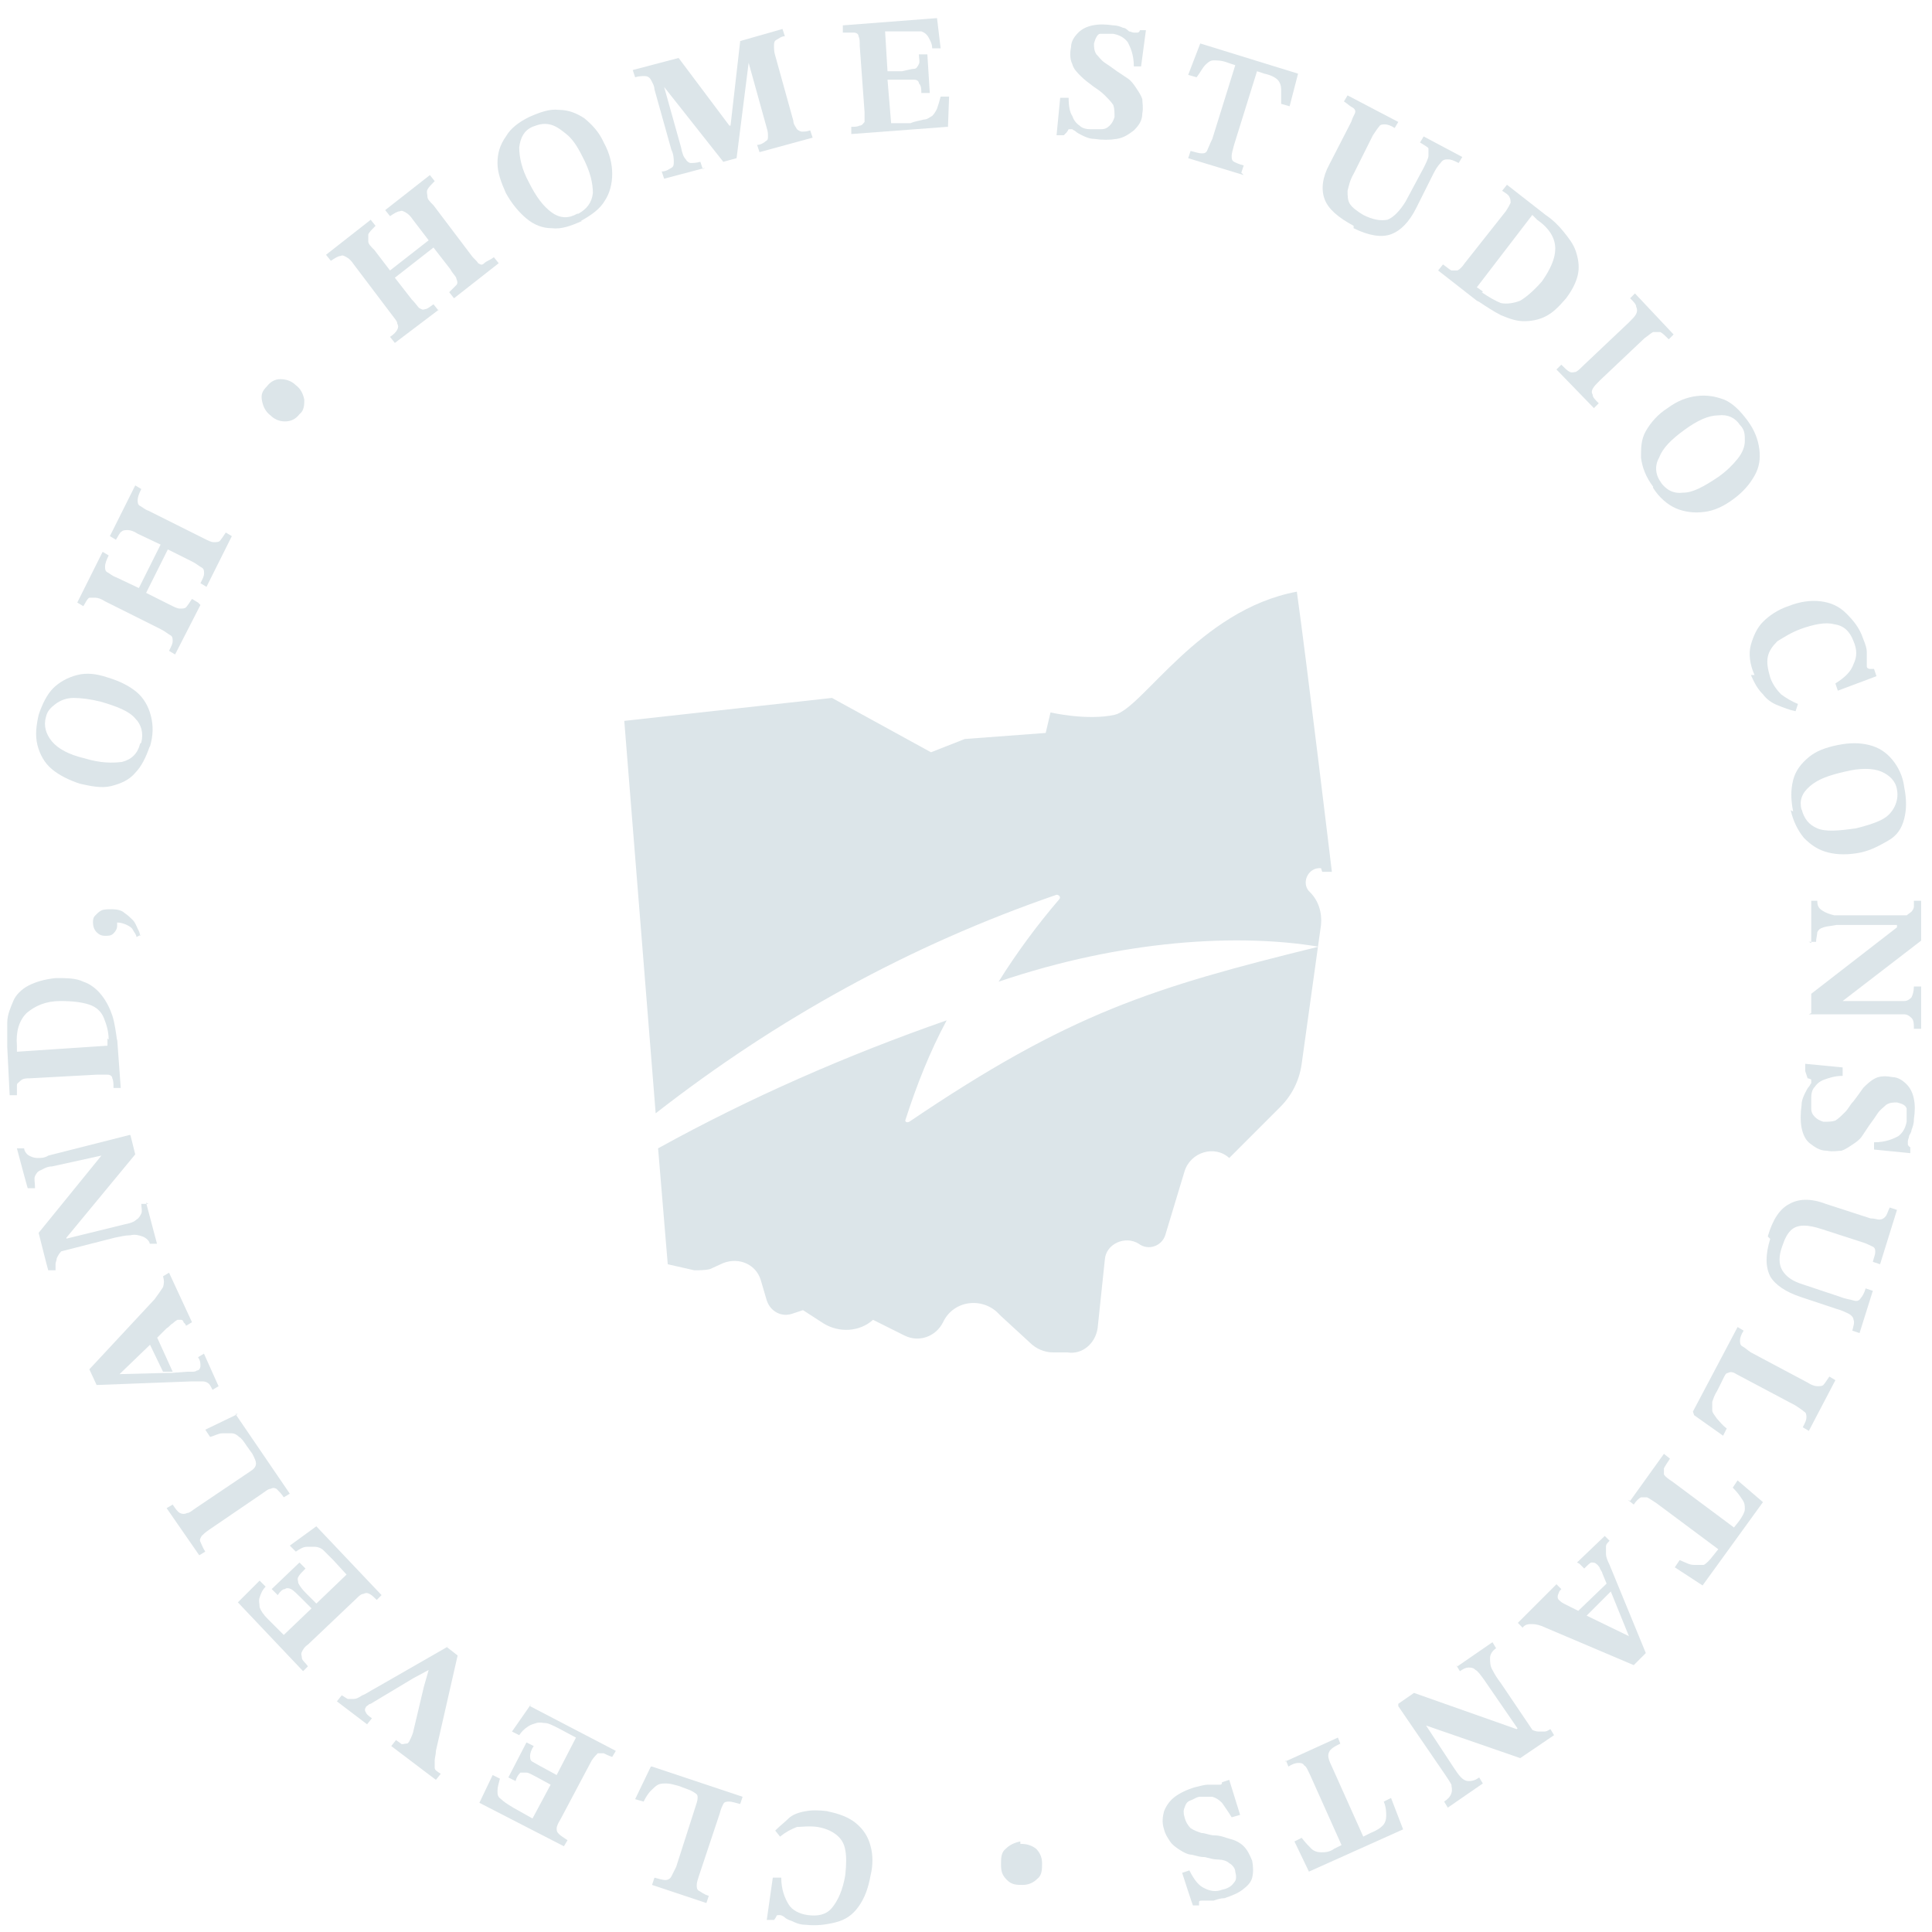
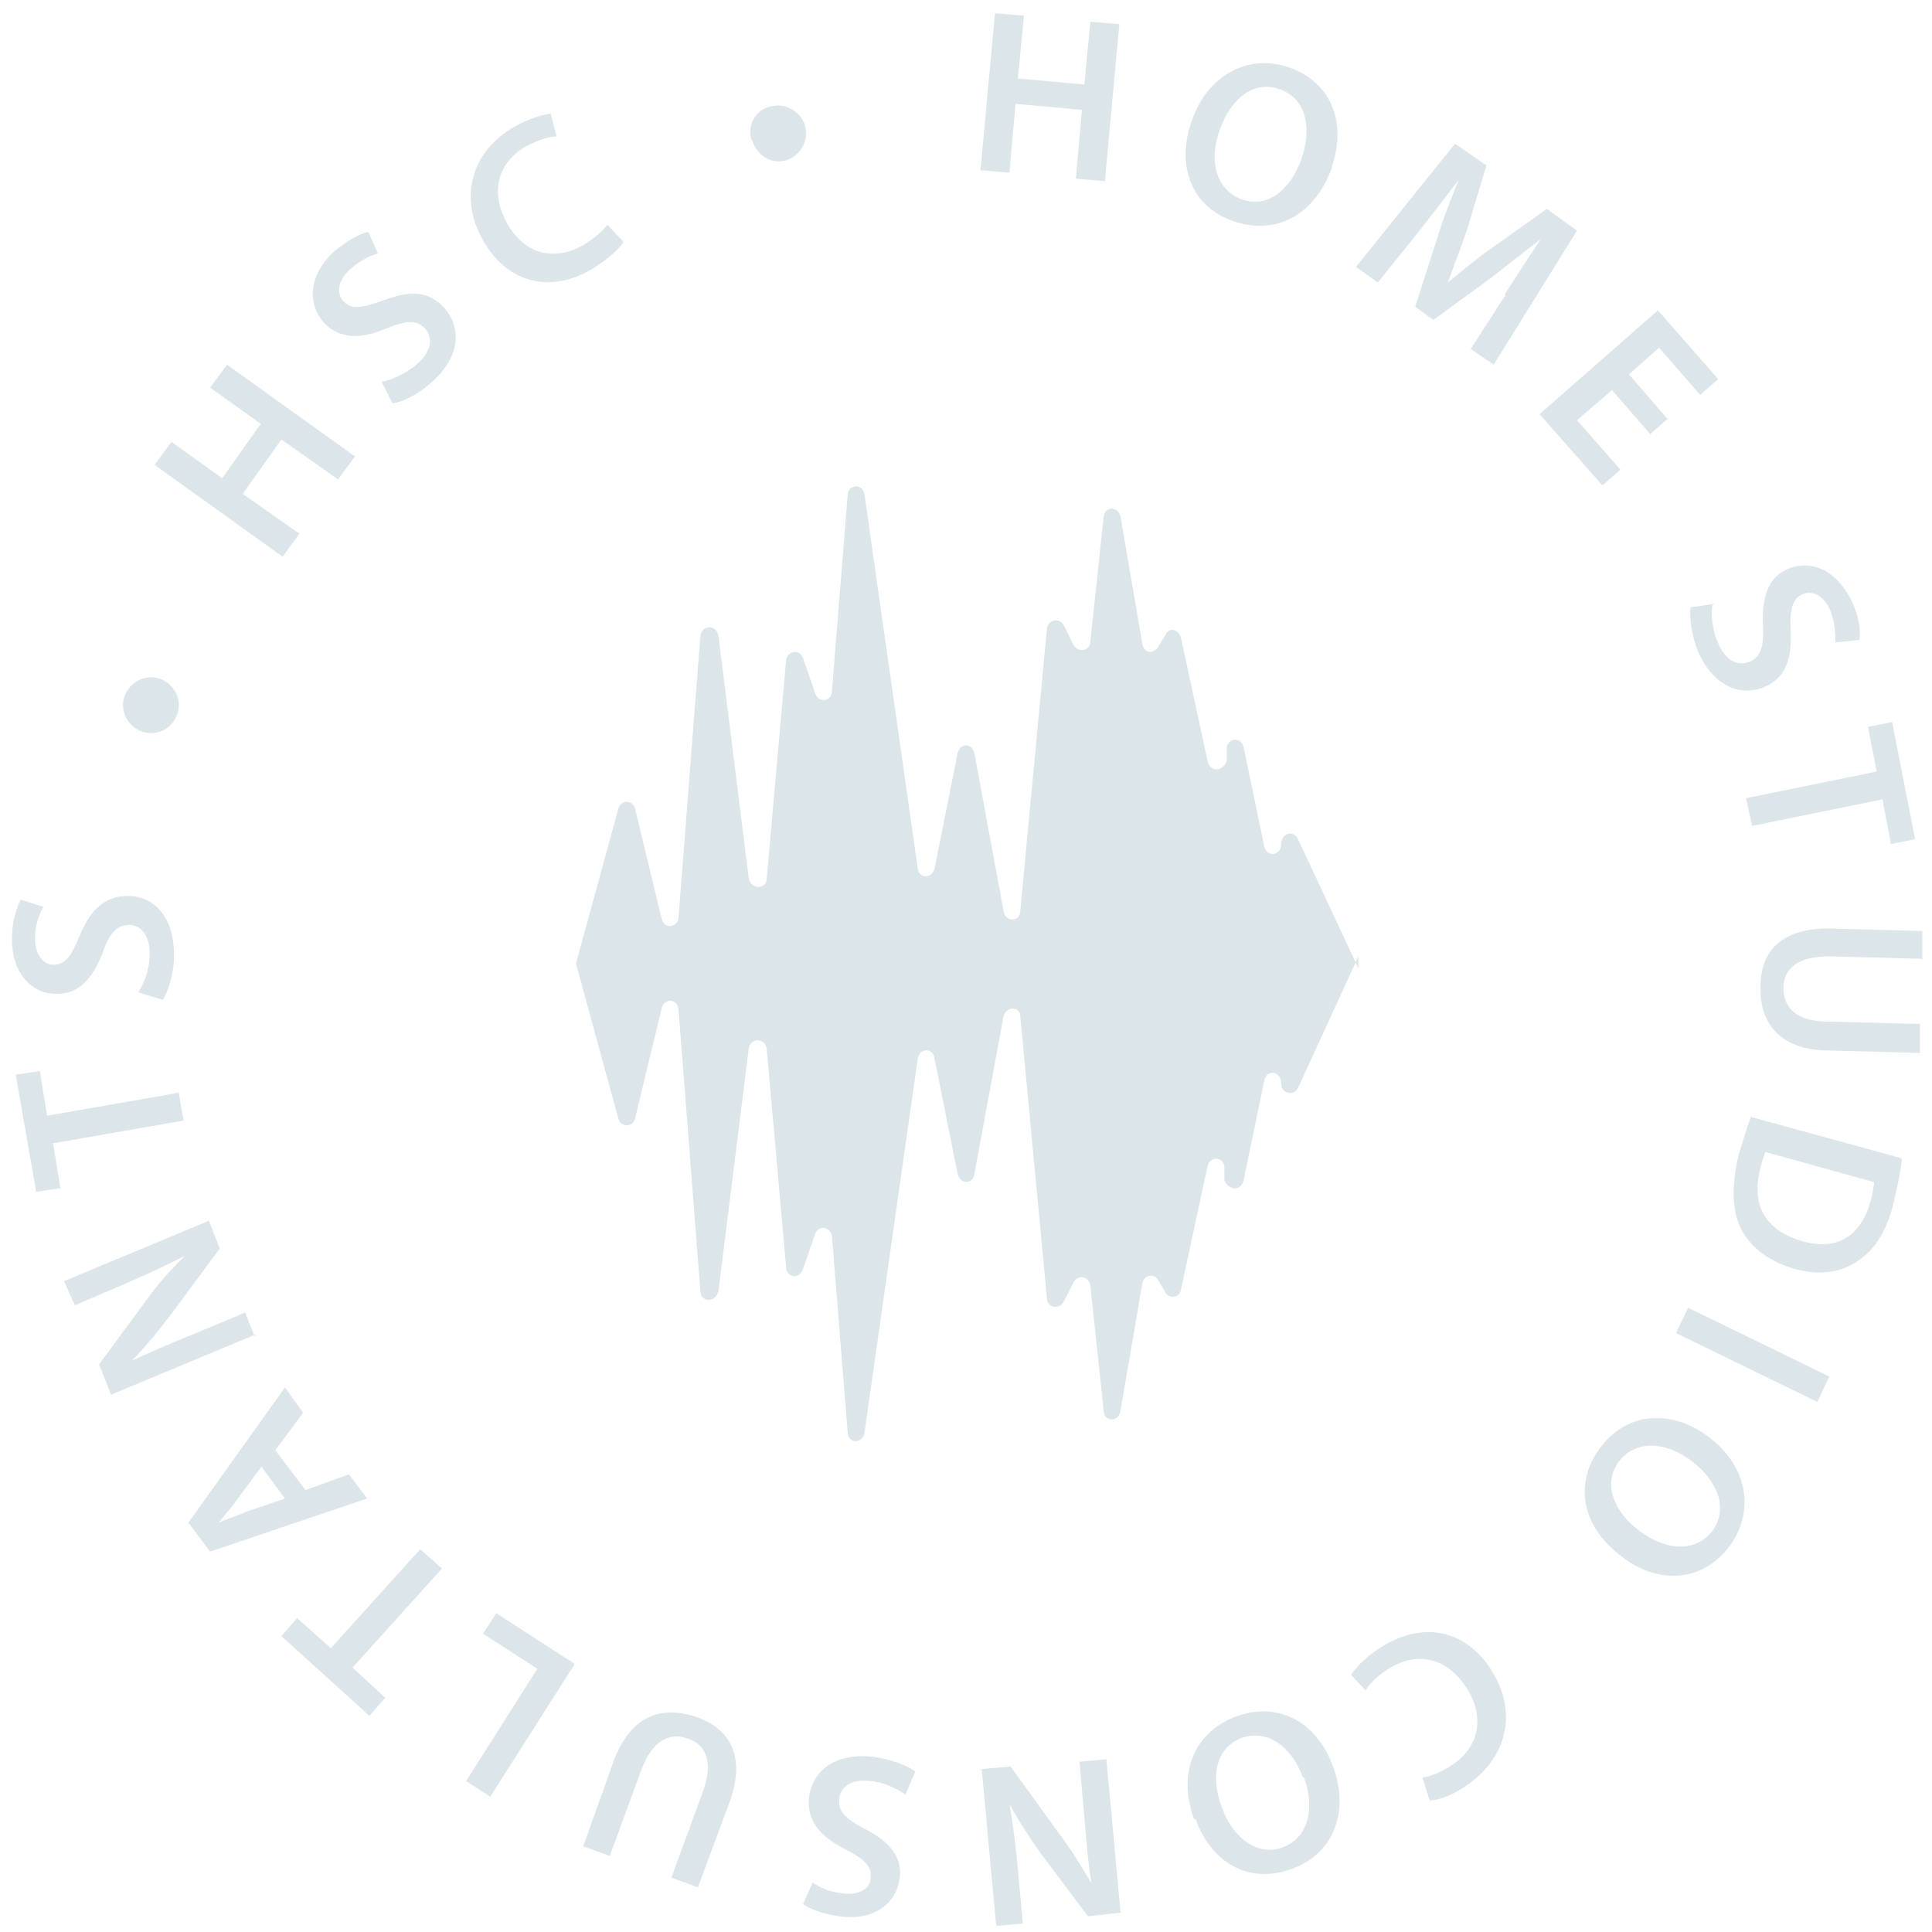
<svg xmlns="http://www.w3.org/2000/svg" id="Layer_1" version="1.1" viewBox="0 0 160 160">
  <defs>
    <style>
      .st0 {
        fill: #dce5e9;
      }
    </style>
  </defs>
+   <path class="st0" d="M112.5,80.2l-5-10.7c-.4-.8-1.4-.5-1.4.4h0c0,1-1.2,1.1-1.4.2l-1.7-8.2c-.2-.9-1.3-.8-1.4,0v1.1c-.3.9-1.4,1-1.6,0l-2.2-10.2c-.2-.7-1-.9-1.3-.2l-.6,1c-.4.6-1.2.5-1.3-.3l-1.8-10.5c-.2-.9-1.3-.9-1.4,0l-1.1,10.3c0,.8-1,1-1.4.3l-.8-1.6c-.4-.7-1.3-.5-1.4.3l-2.2,23.3c0,1-1.3,1-1.4,0l-2.4-13c-.2-.9-1.2-.9-1.4,0l-1.9,9.5c-.2.9-1.3.9-1.4,0l-4.4-30.9c-.1-1-1.4-.9-1.4,0l-1.3,16.2c0,.9-1.1,1.1-1.4.2l-1-2.9c-.3-.8-1.3-.6-1.4.2l-1.6,18c0,1-1.3,1-1.5,0l-2.5-20c-.1-1-1.4-1-1.5,0l-1.8,23.2c0,.9-1.2,1.1-1.4.2l-2.2-9.1c-.2-.8-1.2-.8-1.4,0l-3.5,12.8h0,0s0,0,0,0h0l3.5,12.8c.2.8,1.2.8,1.4,0l2.2-9.1c.2-.9,1.4-.8,1.4.2l1.8,23.2c0,1,1.3,1,1.5,0l2.5-20c.1-1,1.4-1,1.5,0l1.6,18c0,.9,1.1,1.1,1.4.2l1-2.9c.3-.8,1.3-.6,1.4.2l1.3,16.2c0,1,1.3,1,1.4,0l4.4-30.9c.1-.9,1.3-1,1.4,0l1.9,9.5c.2.9,1.3.9,1.4,0l2.4-13c.2-.9,1.4-.9,1.4,0l2.2,23.3c0,.8,1,1,1.4.3l.8-1.6c.4-.7,1.3-.5,1.4.3l1.1,10.3c0,1,1.3,1,1.4,0l1.8-10.5c.1-.7,1-.9,1.3-.3l.6,1c.3.6,1.2.5,1.3-.2l2.2-10.2c.2-.9,1.3-.8,1.4,0v1.1c.3.9,1.4,1,1.6,0l1.7-8.2c.2-1,1.4-.8,1.4.2h0c0,.9,1,1.1,1.4.4l3.8-8.3,1.2-2.6Z" />
  <g>
-     <path class="st0" d="M36.4,25.6l-3.7,2.8-.4-.5c.3-.2.5-.4.6-.6.1-.2.1-.3,0-.5,0-.2-.2-.4-.5-.8l-3.1-4.1c-.2-.3-.4-.5-.6-.6-.2-.1-.3-.2-.5-.1-.2,0-.5.2-.8.4l-.4-.5,3.7-2.9.4.5c-.3.3-.5.5-.6.7,0,.2,0,.4,0,.6,0,.2.2.4.5.7l1.3,1.7,3.2-2.5-1.3-1.7c-.2-.3-.4-.5-.6-.6-.2-.1-.3-.2-.5-.1-.2,0-.5.2-.8.4l-.4-.5,3.7-2.9.4.5c-.3.3-.5.5-.6.7s0,.4,0,.6.2.4.5.7l3.1,4.1c.2.3.5.5.6.7.2.1.3.2.5,0s.4-.2.8-.5l.4.5-3.7,2.9-.4-.5c.3-.3.5-.5.6-.6s.1-.3,0-.5c0-.2-.3-.4-.5-.8l-1.4-1.8-3.2,2.5,1.4,1.8c.3.3.5.6.6.7.2.1.3.2.5.1.2,0,.4-.2.7-.4l.4.5Z" />
-     <path class="st0" d="M48.2,18.3c-.9.4-1.7.7-2.5.6-.8,0-1.5-.3-2.1-.8s-1.2-1.2-1.7-2.1c-.4-.9-.7-1.7-.7-2.5s.2-1.5.7-2.2c.4-.7,1.1-1.2,1.9-1.6.9-.4,1.7-.7,2.5-.6.8,0,1.5.3,2.1.7.6.5,1.2,1.1,1.6,2,.5.9.7,1.8.7,2.6s-.2,1.6-.6,2.2c-.4.7-1.1,1.2-2,1.7ZM47.9,17.7c.7-.4,1.1-.9,1.2-1.7,0-.8-.2-1.8-.9-3.1-.4-.8-.8-1.4-1.3-1.8s-.9-.7-1.4-.8-.9,0-1.4.2c-.7.3-1,.9-1.1,1.7,0,.8.2,1.8.8,2.9.6,1.2,1.2,2,1.9,2.5.7.5,1.4.5,2.1.1Z" />
-     <path class="st0" d="M58.4,13.9l-3.4.9-.2-.6c.4,0,.6-.2.8-.3.2-.1.2-.3.2-.5s0-.6-.2-1l-1.4-5c0-.3-.2-.6-.3-.8-.1-.2-.3-.3-.5-.3-.2,0-.5,0-.8.1l-.2-.6,3.8-1,4.2,5.6h.1s.8-7,.8-7l3.5-1,.2.6c-.3,0-.5.2-.7.3-.2.1-.2.3-.2.5,0,.2,0,.5.1.8l1.5,5.4c0,.3.2.5.3.7.1.1.3.2.4.2.2,0,.4,0,.7-.1l.2.6-4.4,1.2-.2-.6c.3,0,.6-.2.7-.3.2-.1.2-.2.2-.4,0-.2,0-.4-.1-.7l-1.5-5.4h0s-1,7.9-1,7.9l-1.1.3-4.9-6.2h0s1.4,5,1.4,5c.1.5.2.8.4,1,.1.2.3.3.4.3.2,0,.4,0,.8-.1l.2.6Z" />
-     <path class="st0" d="M78.5,10.5l-8,.6v-.6c.3,0,.5,0,.7-.1.2,0,.3-.2.4-.3,0-.2,0-.4,0-.8l-.4-5.5c0-.4,0-.6-.1-.8,0-.2-.2-.3-.4-.3-.2,0-.5,0-.9,0v-.6s7.8-.6,7.8-.6l.3,2.5h-.7c0-.4-.2-.7-.3-.9-.1-.2-.3-.4-.6-.5-.3,0-.7,0-1.2,0h-1.8c0,.1.2,3.3.2,3.3h1.2c.5-.1.8-.2,1-.2.2,0,.3-.2.4-.4s0-.4,0-.8h.7s.2,3.2.2,3.2h-.7c0-.3,0-.6-.2-.8,0-.2-.2-.3-.4-.3-.2,0-.6,0-1,0h-1.2c0,0,.3,3.6.3,3.6h1.6c.5-.2.8-.2,1.1-.3.3,0,.5-.2.7-.3.2-.2.3-.4.4-.6.1-.3.2-.6.3-1h.7s-.1,2.7-.1,2.7Z" />
-     <path class="st0" d="M88.1,11.2h-.6c0,0,.3-3.1.3-3.1h.7c0,.7.1,1.2.3,1.5.1.3.3.6.6.8.2.2.5.3.9.3.3,0,.6,0,.9,0s.5-.1.7-.3c.2-.2.3-.4.4-.7,0-.4,0-.7-.1-1-.2-.3-.4-.5-.7-.8s-.6-.5-.9-.7c-.4-.3-.8-.6-1.1-.9-.3-.3-.6-.6-.7-1-.2-.4-.2-.9-.1-1.4,0-.5.3-.9.6-1.2.3-.3.7-.5,1.2-.6.5-.1,1-.1,1.7,0,.3,0,.6.1.8.2.2,0,.4.2.5.3.1,0,.3.1.4.1s.2,0,.3,0,.2-.1.2-.2h.5c0,0-.4,3-.4,3h-.6c0-1-.3-1.6-.5-2-.3-.4-.7-.6-1.2-.7-.5,0-.9,0-1.1,0s-.4.4-.5.8c0,.3,0,.6.2.9.2.2.4.5.7.7.3.2.6.4,1,.7.3.2.6.4.9.6.3.2.5.5.7.8s.4.6.5.9c0,.3.1.7,0,1.2,0,.6-.3,1-.7,1.4-.4.3-.8.6-1.4.7s-1.2.1-1.9,0c-.4,0-.8-.2-1-.3s-.4-.2-.5-.3-.2-.1-.3-.2c-.1,0-.2,0-.3,0,0,0-.1.2-.2.3Z" />
-     <path class="st0" d="M103,14.5l-4.6-1.4.2-.6c.4.1.7.2.9.2.2,0,.4,0,.5-.3.1-.2.2-.5.4-.9l1.9-6.1-.6-.2c-.5-.2-.9-.2-1.2-.2-.3,0-.5.2-.7.4-.2.2-.4.6-.7,1l-.7-.2,1-2.6,8.1,2.5-.7,2.7-.7-.2c0-.5,0-.9,0-1.2s-.1-.6-.3-.8c-.2-.2-.6-.4-1.1-.5l-.6-.2-1.9,6.1c-.1.4-.2.7-.2.9s0,.4.2.5c.2.1.4.2.8.3l-.2.6Z" />
-     <path class="st0" d="M112.1,18.7c-1.3-.7-2.1-1.4-2.4-2.2-.3-.8-.2-1.8.4-2.9l1.8-3.5c.1-.3.2-.5.3-.7s0-.4-.2-.5-.4-.3-.7-.5l.3-.5,4.2,2.2-.3.5c-.3-.2-.6-.3-.8-.3-.2,0-.4,0-.5.2-.1.1-.3.4-.5.7l-1.6,3.2c-.3.5-.4,1-.5,1.4,0,.4,0,.8.2,1.1.2.3.6.6,1.1.9.8.4,1.4.5,2,.4.5-.2,1-.7,1.5-1.5l1.5-2.8c.2-.4.4-.8.4-1,0-.3,0-.5,0-.6s-.4-.3-.7-.5l.3-.5,3.2,1.7-.3.5c-.4-.2-.6-.3-.9-.3-.2,0-.4,0-.6.3-.2.2-.4.5-.6.9l-1.4,2.8c-.6,1.2-1.3,1.9-2.1,2.2-.8.3-1.9.1-3.1-.5Z" />
-     <path class="st0" d="M122.3,24.9l-3.2-2.5.4-.5c.3.2.5.4.7.5.2,0,.4,0,.5,0,.2-.1.4-.3.6-.6l3.4-4.3c.2-.3.3-.5.4-.7,0-.2,0-.3-.1-.5s-.3-.3-.6-.5l.4-.5,3.2,2.5c.6.4,1.1.9,1.5,1.4s.8,1,1,1.6.3,1.2.2,1.8c-.1.6-.4,1.3-1,2.1-.6.7-1.1,1.2-1.7,1.5s-1.2.4-1.8.4c-.6,0-1.2-.2-1.9-.5-.6-.3-1.2-.7-1.8-1.1ZM122.7,24.2c.6.4,1.1.7,1.6.9.5.1,1.1,0,1.6-.2.5-.3,1.1-.8,1.8-1.6.7-1,1.1-1.9,1.1-2.7,0-.9-.5-1.7-1.5-2.4,0,0-.1-.1-.2-.2,0,0-.1-.1-.2-.2l-4.6,6c0,0,.2.1.3.2,0,0,.2.1.2.2Z" />
-     <path class="st0" d="M132.1,33.9l-3.2-3.3.4-.4c.3.3.5.5.7.6s.4,0,.5,0c.2-.1.4-.3.7-.6l3.7-3.5c.3-.3.5-.5.6-.7.1-.2.1-.4,0-.6,0-.2-.2-.4-.5-.7l.4-.4,3.2,3.4-.4.4c-.3-.3-.5-.5-.7-.6-.2,0-.4,0-.6,0-.2.1-.4.3-.7.5l-3.7,3.5c-.3.3-.5.5-.6.7-.1.2-.1.3,0,.5,0,.2.2.4.5.7l-.4.4Z" />
-     <path class="st0" d="M136.9,40.3c-.6-.8-.9-1.6-1-2.4,0-.8,0-1.5.4-2.2.4-.7,1-1.4,1.8-1.9.8-.6,1.6-.9,2.4-1,.8-.1,1.5,0,2.3.3.7.3,1.3.9,1.9,1.7.6.8.9,1.6,1,2.4s0,1.5-.4,2.2c-.4.7-.9,1.3-1.7,1.9-.8.6-1.6,1-2.5,1.1-.8.1-1.6,0-2.3-.3-.7-.3-1.4-.9-1.9-1.7ZM137.5,39.9c.5.7,1.1,1,1.9.9.8,0,1.7-.5,2.9-1.3.7-.5,1.2-1,1.6-1.5.4-.5.6-1,.6-1.5,0-.5,0-.9-.4-1.3-.4-.6-1-.9-1.8-.8-.8,0-1.7.4-2.8,1.2-1.1.8-1.8,1.5-2.1,2.3-.4.7-.3,1.5.2,2.1Z" />
-     <path class="st0" d="M145.3,55.9c-.4-.9-.5-1.8-.3-2.5s.5-1.4,1-1.9c.5-.5,1.2-1,2.1-1.3,1-.4,1.9-.5,2.7-.4.8.1,1.5.4,2.1,1s1.1,1.2,1.4,2.1c.2.5.3.8.3,1.1,0,.3,0,.5,0,.7,0,.2,0,.3,0,.5,0,.1.1.2.3.2.1,0,.2,0,.3,0l.2.6-3.2,1.2-.2-.6c.8-.5,1.3-1,1.5-1.6.3-.6.3-1.2,0-1.9-.3-.8-.8-1.3-1.6-1.4-.7-.2-1.7,0-2.8.4-.8.3-1.4.7-1.9,1-.4.4-.7.8-.8,1.3s0,1,.2,1.7c.2.6.6,1.1.9,1.4.4.3.9.6,1.4.8l-.2.6c-.5-.1-1-.3-1.5-.5-.5-.2-.9-.5-1.2-.9-.4-.4-.7-.9-1-1.6Z" />
-     <path class="st0" d="M148.5,67.2c-.2-1-.2-1.8,0-2.6s.7-1.4,1.3-1.9c.6-.5,1.4-.8,2.4-1,1-.2,1.8-.2,2.6,0,.8.2,1.4.6,1.9,1.2.5.6.9,1.4,1,2.3.2,1,.2,1.8,0,2.6s-.6,1.4-1.3,1.8-1.4.8-2.3,1c-1,.2-1.9.2-2.7,0-.8-.2-1.4-.6-2-1.2-.5-.6-.9-1.4-1.1-2.3ZM149.2,67c.2.8.6,1.3,1.3,1.6.7.3,1.8.2,3.2,0,.8-.2,1.5-.4,2.1-.7s.9-.7,1.1-1.1c.2-.4.3-.9.2-1.4-.1-.7-.6-1.2-1.3-1.5-.7-.3-1.8-.3-3,0-1.3.3-2.2.6-2.9,1.2s-.9,1.2-.7,2Z" />
-     <path class="st0" d="M150,78.1v-3.5c0,0,.5,0,.5,0,0,.4.1.6.4.8.3.2.6.3,1,.4.4,0,.8,0,1.3,0h4.8c0,0,0,.8,0,.8h-5.9c-.5.1-.8.1-1.1.2s-.4.2-.5.4c0,.2-.1.5-.1.8h-.6ZM150,83.9v-1.6s7.1-5.5,7.1-5.5v-.5s.7-.4.7-.4c.2-.2.4-.3.5-.4s.2-.3.2-.4c0-.1,0-.3,0-.5h.6s0,3.3,0,3.3l-6.5,5h0c0,0,4.2,0,4.2,0,.4,0,.7,0,.9,0,.3,0,.5-.2.6-.3.1-.2.2-.5.2-.9h.6s0,3.5,0,3.5h-.6c0-.4,0-.7-.2-.9-.2-.2-.4-.3-.6-.3-.3,0-.6,0-1,0h-6.9Z" />
-     <path class="st0" d="M149.5,88.7v-.6c0,0,3.1.3,3.1.3v.7c-.7,0-1.2.2-1.5.3-.3.1-.6.3-.8.6-.2.2-.3.5-.3.9,0,.3,0,.6,0,.9,0,.3.1.5.3.7.2.2.4.3.7.4.4,0,.7,0,1-.1.3-.2.5-.4.8-.7s.4-.6.7-.9c.3-.4.6-.8.8-1.1.3-.3.6-.6,1-.8s.9-.2,1.4-.1c.5,0,.9.3,1.2.6.3.3.5.7.6,1.2.1.5.1,1,0,1.7,0,.4-.1.6-.2.9,0,.2-.2.4-.2.5,0,.1-.1.3-.1.4,0,0,0,.2,0,.3,0,0,.1.2.2.2v.5c0,0-3-.3-3-.3v-.6c1,0,1.6-.3,2-.5.4-.3.6-.7.7-1.2,0-.5,0-.9,0-1.1-.1-.3-.4-.4-.8-.5-.3,0-.6,0-.9.2-.2.2-.5.4-.7.7-.2.3-.4.6-.7,1-.2.3-.4.6-.6.9-.2.3-.5.5-.8.7-.3.2-.6.4-.9.5-.3,0-.7.1-1.2,0-.6,0-1-.3-1.4-.6s-.6-.8-.7-1.3-.1-1.2,0-1.9c0-.4.2-.8.3-1,.1-.2.2-.4.3-.5s.1-.2.2-.3c0-.1,0-.2,0-.3,0,0-.2-.1-.3-.1Z" />
-     <path class="st0" d="M146.4,102.4c.4-1.4,1-2.3,1.8-2.7.7-.4,1.7-.5,3,0l3.7,1.2c.3,0,.6.1.7.1s.3,0,.5-.2.2-.4.4-.8l.6.2-1.4,4.5-.6-.2c.1-.4.2-.6.2-.8,0-.2,0-.4-.3-.5-.2-.1-.4-.2-.7-.3l-3.4-1.1c-.6-.2-1.1-.3-1.5-.3-.4,0-.8.1-1.1.4-.3.3-.5.7-.7,1.3-.3.8-.3,1.5,0,2,.3.5.8.9,1.8,1.2l3,1c.5.2.8.2,1.1.3s.5,0,.6-.2c.1-.1.3-.4.4-.8l.6.2-1.1,3.5-.6-.2c.1-.4.2-.7.1-.9,0-.2-.2-.4-.4-.5-.2-.1-.6-.3-1-.4l-3-1c-1.2-.4-2.1-1-2.5-1.7-.4-.8-.4-1.8,0-3.1Z" />
-     <path class="st0" d="M140.2,116.9l3.7-7,.5.3c-.2.3-.3.6-.3.8,0,.2,0,.4.2.5s.4.3.7.5l4.7,2.5c.3.2.6.3.8.3.2,0,.4,0,.5-.1s.3-.4.5-.7l.5.3-2.2,4.2-.5-.3c.2-.4.3-.6.3-.8,0-.2,0-.4-.2-.5-.1-.1-.4-.3-.7-.5l-4.9-2.6c-.3-.2-.5-.2-.7-.1-.2,0-.3.3-.5.7l-.4.8c-.2.3-.3.6-.4.9,0,.3,0,.5,0,.7,0,.2.2.4.4.7.2.2.4.5.8.8l-.3.6-2.4-1.7Z" />
-     <path class="st0" d="M135,124.3l2.8-3.9.5.4c-.2.3-.4.6-.5.8,0,.2,0,.4,0,.5.1.2.4.4.7.6l5.1,3.8.4-.5c.3-.4.5-.8.5-1,0-.3,0-.5-.2-.8s-.4-.6-.8-1l.4-.6,2.1,1.8-5,6.9-2.3-1.5.4-.6c.5.2.8.4,1.2.4.3,0,.6,0,.8,0,.2-.1.5-.4.8-.8l.4-.5-5.1-3.8c-.3-.2-.6-.4-.8-.5-.2,0-.4,0-.5,0-.2.1-.4.3-.6.6l-.5-.4Z" />
-     <path class="st0" d="M130.6,129.4l2.3-2.2.4.4c-.2.2-.3.3-.3.5s0,.4,0,.6c0,.2.1.5.3.9l3,7.3-1,1-7.3-3.1c-.4-.2-.8-.3-1.1-.3-.3,0-.6,0-.8.3l-.4-.4,3.2-3.2.4.4c0,0-.2.2-.2.3,0,0-.1.2-.1.3,0,.1,0,.2.1.3,0,0,.2.2.4.3.2.1.4.2.6.3l1,.5.3.2,3.5,1.7h0s-1.5-3.7-1.5-3.7l-.2-.3-.5-1.2c0-.1-.1-.2-.2-.4,0-.1-.2-.3-.2-.3-.2-.2-.3-.2-.5-.2-.1,0-.3.2-.6.5l-.4-.4ZM130.5,133.6l2.6-2.5.3.7-2.2,2.2-.7-.3Z" />
-     <path class="st0" d="M115.8,141.1l1.3-.9,8.5,3,.4-.3.7.3c.3.1.5.2.7.2.2,0,.3,0,.5,0s.3-.1.5-.2l.3.5-2.8,1.9-7.8-2.7h0s2.3,3.5,2.3,3.5c.2.3.4.6.6.8.2.2.4.3.6.3.2,0,.5,0,.9-.3l.3.5-2.9,2-.3-.5c.3-.2.5-.4.6-.7s0-.5,0-.7c-.1-.2-.3-.5-.5-.8l-3.9-5.7ZM120.7,138l2.9-2,.3.5c-.3.2-.5.5-.5.8,0,.3,0,.7.2,1,.2.4.4.7.7,1.1l2.7,4-.8.5-3.3-4.8c-.3-.4-.5-.7-.7-.8-.2-.2-.4-.2-.6-.2-.2,0-.4.1-.7.3l-.3-.5Z" />
-     <path class="st0" d="M106.4,145.9l4.4-2,.2.5c-.4.2-.6.3-.8.5-.1.1-.2.3-.2.5s.1.5.3.9l2.6,5.8.6-.3c.5-.2.8-.4,1-.6.2-.2.3-.5.3-.8,0-.3,0-.7-.2-1.2l.6-.3,1,2.6-7.8,3.5-1.2-2.5.6-.3c.3.4.6.7.8.9.2.2.5.3.8.3.3,0,.7,0,1.1-.3l.6-.3-2.6-5.8c-.2-.4-.3-.7-.5-.8-.1-.2-.3-.2-.5-.2-.2,0-.5.1-.8.3l-.2-.5Z" />
-     <path class="st0" d="M101.2,147.6l.6-.2.9,2.9-.7.2c-.3-.5-.6-.9-.8-1.2-.3-.3-.5-.4-.8-.5-.3,0-.6,0-1,0-.3,0-.5.2-.8.3s-.4.3-.5.6c-.1.2-.1.5,0,.8.1.4.3.7.5.9.3.2.6.3.9.4.3,0,.7.2,1.1.2.5,0,.9.2,1.3.3s.8.3,1.1.6c.3.3.5.7.7,1.2.1.5.1,1,0,1.4-.1.4-.4.7-.8,1-.4.3-.9.5-1.5.7-.3,0-.6.1-.9.2-.2,0-.4,0-.6,0-.2,0-.3,0-.4,0,0,0-.2,0-.2.1,0,0,0,.2,0,.3h-.5c0,.1-.9-2.7-.9-2.7l.6-.2c.4.8.8,1.3,1.3,1.5.4.2.9.3,1.4.1.5-.1.8-.3,1-.6.2-.2.2-.5.1-.9,0-.3-.3-.6-.5-.7-.2-.2-.6-.3-.9-.3-.4,0-.7-.1-1.1-.2-.4,0-.7-.1-1.1-.2-.3,0-.7-.2-1-.4-.3-.2-.6-.4-.8-.7-.2-.3-.4-.6-.5-1-.2-.6-.1-1.1,0-1.5.2-.5.5-.9.9-1.2s1-.6,1.7-.8c.4-.1.8-.2,1-.2s.4,0,.6,0c.1,0,.3,0,.4,0s.2,0,.2-.2c0,0,0-.2,0-.3Z" />
-     <path class="st0" d="M84.5,152.7c.5,0,.9.1,1.3.4.3.3.5.7.5,1.2,0,.5,0,1-.4,1.3-.3.3-.7.5-1.2.5-.5,0-.9,0-1.3-.4s-.5-.7-.5-1.3c0-.5,0-1,.4-1.3.3-.3.7-.5,1.2-.6Z" />
-     <path class="st0" d="M68.5,150c1,.2,1.8.5,2.4,1,.6.5,1,1.1,1.2,1.9.2.7.2,1.6,0,2.4-.2,1.1-.5,1.9-1,2.6-.5.7-1.1,1.1-1.9,1.3s-1.6.3-2.5.2c-.5,0-.9-.2-1.1-.3-.3-.1-.5-.2-.6-.3-.1-.1-.3-.2-.4-.2-.2,0-.3,0-.3.1,0,0-.1.2-.2.3h-.6c0,0,.5-3.5.5-3.5h.7c0,1,.3,1.7.6,2.2s.9.8,1.6.9c.8.1,1.5,0,2-.6.5-.6.9-1.5,1.1-2.7.1-.9.1-1.6,0-2.1-.1-.6-.4-1-.8-1.3s-.9-.5-1.5-.6c-.7-.1-1.3,0-1.7,0-.5.2-.9.4-1.4.8l-.4-.5c.4-.4.8-.7,1.1-1s.8-.5,1.4-.6c.5-.1,1.1-.1,1.9,0Z" />
-     <path class="st0" d="M54,146.3l7.5,2.5-.2.6c-.4-.1-.7-.2-.9-.2s-.4,0-.5.2c-.1.2-.2.4-.3.8l-1.7,5.1c-.1.3-.2.6-.2.8,0,.2,0,.4.2.5.2.1.4.3.8.4l-.2.6-4.5-1.5.2-.6c.4.1.7.2.9.2s.4-.1.5-.3.2-.4.4-.8l1.7-5.3c.1-.3.1-.6,0-.7-.1-.1-.4-.3-.7-.4l-.8-.3c-.4-.1-.7-.2-1-.2-.3,0-.5,0-.7.1s-.4.3-.6.5c-.2.2-.4.5-.6.9l-.7-.2,1.3-2.7Z" />
-     <path class="st0" d="M43.9,141.3l7.1,3.7-.3.5c-.3-.1-.5-.2-.7-.3-.2,0-.4,0-.5,0-.1.1-.3.3-.5.6l-2.6,4.9c-.2.3-.3.6-.3.7,0,.2,0,.3.2.5.1.1.4.3.7.5l-.3.5-7-3.6,1.1-2.3.6.3c-.1.4-.2.7-.2,1,0,.3,0,.5.3.7.2.2.5.4,1,.7l1.6.9,1.5-2.8-1.1-.6c-.4-.2-.7-.4-.9-.4-.2,0-.4,0-.5,0-.1.1-.3.3-.4.7l-.6-.3,1.5-2.9.6.3c-.2.3-.3.6-.3.8,0,.2,0,.4.2.5.2.1.5.3.9.5l1.1.6,1.6-3.1-1.5-.8c-.4-.2-.8-.4-1-.4s-.5-.1-.8,0-.4.1-.7.3-.5.4-.7.7l-.6-.3,1.6-2.3Z" />
-     <path class="st0" d="M37,136.4l.9.7-1.8,7.9c0,.3-.1.6-.1.8,0,.2,0,.4,0,.6,0,.2.2.3.5.5l-.4.5-3.7-2.8.4-.5c.1.1.3.2.4.3s.3,0,.4,0c.1,0,.2,0,.3-.2.1-.2.2-.4.3-.7l.9-3.8.4-1.4h0c0,0-1.3.7-1.3.7l-3.5,2.1s-.1,0-.2.1-.2.1-.2.2c-.1.1-.1.3,0,.4,0,.1.2.3.5.5l-.4.5-2.5-1.9.4-.5c.2.1.3.2.5.3.1,0,.3,0,.5,0s.4-.1.7-.3c.3-.1.7-.4,1.1-.6l6.1-3.5Z" />
-     <path class="st0" d="M26.1,126.3l5.5,5.8-.4.4c-.2-.2-.4-.4-.6-.5-.2-.1-.3-.1-.5,0-.2,0-.4.2-.6.4l-4,3.8c-.3.2-.4.4-.5.6s0,.3,0,.5c0,.2.3.4.5.7l-.4.4-5.4-5.7,1.8-1.8.5.5c-.3.3-.4.6-.5.9s0,.5,0,.8c.1.3.3.6.7,1l1.3,1.3,2.3-2.2-.9-.9c-.3-.3-.6-.6-.8-.7s-.4-.1-.5,0c-.2,0-.4.2-.6.5l-.5-.5,2.3-2.2.5.5c-.3.3-.5.5-.6.7s0,.3,0,.5c.1.2.3.5.6.8l.9.9,2.5-2.4-1.1-1.2c-.3-.3-.6-.6-.8-.8-.2-.2-.5-.3-.7-.3-.2,0-.5,0-.7,0-.3,0-.6.2-.9.4l-.5-.5,2.2-1.6Z" />
-     <path class="st0" d="M19.5,117.1l4.5,6.6-.5.3c-.2-.3-.4-.5-.6-.7-.2-.1-.3-.1-.5,0-.2,0-.4.2-.7.4l-4.4,3c-.3.2-.5.4-.6.5-.1.2-.2.3-.1.5s.2.5.4.8l-.5.3-2.7-3.9.5-.3c.2.3.4.6.6.7s.4.1.6,0c.2,0,.4-.2.7-.4l4.6-3.1c.3-.2.4-.4.4-.6s-.1-.4-.3-.8l-.5-.7c-.2-.3-.4-.6-.6-.7-.2-.2-.4-.3-.6-.3s-.5,0-.8,0-.6.2-1,.3l-.4-.6,2.7-1.3Z" />
-     <path class="st0" d="M16.8,111.9l1.3,2.9-.5.3c-.1-.2-.2-.4-.3-.5-.1-.1-.3-.2-.5-.2-.2,0-.5,0-.9,0l-7.9.3-.6-1.3,5.4-5.8c.3-.4.5-.7.7-1,.1-.3.1-.6,0-.9l.5-.3,1.9,4.1-.5.3c0-.1-.1-.2-.2-.3,0-.1-.1-.2-.2-.2,0,0-.2,0-.3,0,0,0-.2.1-.4.3-.2.1-.3.3-.5.4l-.8.8-.3.3-2.8,2.7h0c0,0,3.9-.1,3.9-.1h.4s1.3-.1,1.3-.1c.1,0,.3,0,.4,0s.3,0,.4-.1c.2,0,.3-.2.3-.4,0-.2,0-.4-.2-.7l.5-.3ZM12.8,110.3l1.5,3.3h-.8c0,0-1.3-2.7-1.3-2.7l.6-.5Z" />
-     <path class="st0" d="M10.8,94l.4,1.6-5.7,6.9v.5c.1,0-.4.6-.4.6-.2.2-.3.4-.4.6,0,.2-.1.3-.1.5s0,.3,0,.5h-.6c0,.1-.8-3.1-.8-3.1l5.2-6.4h0c0,0-4.1.9-4.1.9-.4,0-.7.2-.9.3-.3.1-.4.3-.5.5-.1.2,0,.5,0,1h-.6c0,.1-.9-3.3-.9-3.3h.6c0,.2.2.5.4.6.2.1.4.2.7.2.3,0,.6,0,.9-.2l6.7-1.7ZM12.1,99.6l.9,3.4h-.6c0-.2-.3-.5-.6-.6-.3-.1-.6-.2-1-.1-.4,0-.8.1-1.3.2l-4.7,1.2-.2-.9,5.7-1.4c.5-.1.8-.2,1-.4.2-.1.3-.3.4-.5s0-.5,0-.8h.6Z" />
-     <path class="st0" d="M9.7,86l.3,4.1h-.6c0-.3,0-.6-.1-.8,0-.2-.2-.3-.4-.3s-.5,0-.9,0l-5.5.3c-.3,0-.6,0-.8.2s-.3.2-.3.4c0,.2,0,.5,0,.8h-.6s-.2-4-.2-4c0-.7,0-1.4,0-2,0-.7.3-1.3.5-1.8s.7-1,1.3-1.3,1.3-.5,2.2-.6c.9,0,1.7,0,2.3.3.6.2,1.1.6,1.5,1.1.4.5.7,1.1.9,1.7s.3,1.4.4,2.1ZM9,86.1c0-.7-.2-1.3-.4-1.8-.2-.5-.6-.9-1.2-1.1-.6-.2-1.4-.3-2.4-.3-1.2,0-2.1.4-2.8,1-.6.6-.9,1.5-.8,2.7,0,0,0,.2,0,.2s0,.2,0,.3l7.5-.5c0-.1,0-.2,0-.3,0-.1,0-.2,0-.3Z" />
-     <path class="st0" d="M11.7,77.4l-.4.2c0-.2-.2-.4-.3-.6-.1-.2-.3-.3-.5-.4-.2-.1-.5-.2-.8-.2,0,.1,0,.2,0,.3,0,.2-.1.4-.3.6-.2.2-.4.2-.7.2-.3,0-.5-.1-.7-.3-.2-.2-.3-.5-.3-.8,0-.2,0-.4.2-.6s.3-.3.5-.4c.2-.1.5-.1.9-.1.4,0,.8.1,1,.3.3.2.5.4.7.6.2.2.3.5.4.7s.2.4.2.6Z" />
-     <path class="st0" d="M12.4,61.8c-.3.9-.7,1.7-1.2,2.2-.5.6-1.2.9-2,1.1-.8.2-1.7,0-2.6-.2-.9-.3-1.7-.7-2.3-1.2-.6-.5-1-1.2-1.2-2-.2-.8-.1-1.6.1-2.5.3-.9.7-1.7,1.2-2.2s1.2-.9,2-1.1c.8-.2,1.6-.1,2.5.2,1,.3,1.8.7,2.4,1.2.6.5,1,1.2,1.2,2,.2.8.2,1.6-.1,2.6ZM11.7,61.5c.2-.8,0-1.5-.5-2-.5-.6-1.5-1-2.9-1.4-.8-.2-1.6-.3-2.2-.3s-1.1.2-1.5.5c-.4.3-.7.6-.8,1.1-.2.7,0,1.4.5,2,.5.6,1.4,1.1,2.7,1.4,1.3.4,2.3.4,3.1.3.8-.2,1.3-.7,1.5-1.5Z" />
-     <path class="st0" d="M16.6,50.1l-2.1,4.1-.5-.3c.2-.4.3-.6.3-.8,0-.2,0-.4-.2-.5-.2-.1-.4-.3-.8-.5l-4.6-2.3c-.3-.2-.6-.3-.8-.3-.2,0-.4,0-.5,0-.2.1-.3.4-.5.7l-.5-.3,2.1-4.2.5.3c-.2.4-.3.7-.3.9s0,.4.2.5.4.3.7.4l1.9.9,1.8-3.6-1.9-.9c-.3-.2-.6-.3-.8-.3-.2,0-.4,0-.5.1-.2.1-.3.4-.5.7l-.5-.3,2.1-4.2.5.3c-.2.4-.3.7-.3.9s0,.4.2.5.4.3.7.4l4.6,2.3c.4.2.6.3.8.3.2,0,.4,0,.5-.1.1-.1.3-.4.5-.7l.5.3-2.1,4.2-.5-.3c.2-.4.3-.6.3-.8,0-.2,0-.4-.2-.5s-.4-.3-.8-.5l-2-1-1.8,3.6,2,1c.4.2.6.3.8.3.2,0,.4,0,.5-.1.1-.1.3-.4.5-.7l.5.3Z" />
-     <path class="st0" d="M24.8,34.3c-.3.4-.7.6-1.2.6s-.9-.2-1.2-.5c-.4-.3-.6-.7-.7-1.2s0-.8.4-1.2c.3-.4.7-.6,1.1-.6.4,0,.9.1,1.3.5.4.3.6.7.7,1.2,0,.4,0,.9-.4,1.2Z" />
+     <path class="st0" d="M84.8,1.3l-.5,5.2,5.5.5.5-5.2,2.4.2-1.2,13-2.4-.2.5-5.7-5.5-.5-.5,5.7-2.4-.2,1.2-13,2.4.2Z" />
+     <path class="st0" d="M110.3,13.9c-1.5,4.1-4.8,5.6-8.2,4.4-3.5-1.2-4.7-4.7-3.4-8.3,1.3-3.8,4.7-5.6,8.1-4.4,3.6,1.3,4.7,4.7,3.5,8.2ZM101,10.8c-.9,2.5-.3,4.9,1.8,5.7,2.2.8,4.1-.8,5-3.4.8-2.3.5-4.9-1.8-5.7-2.2-.8-4.1.8-5,3.4Z" />
+     <path class="st0" d="M124.6,24.4c.9-1.4,2-3.1,3-4.6h0c-1.3,1-2.7,2.1-4.1,3.2l-4.8,3.5-1.5-1.1,1.8-5.6c.5-1.7,1.2-3.4,1.8-4.9h0c-1,1.3-2.3,3-3.4,4.4l-3.3,4.1-1.8-1.3,8.2-10.2,2.6,1.8-1.6,5.3c-.5,1.5-1.1,3-1.6,4.4h0c1.1-.9,2.4-2,3.7-2.9l4.5-3.2,2.5,1.8-6.9,11.1-1.9-1.3,2.9-4.5Z" />
+     <path class="st0" d="M136.7,36l-3.2-3.7-2.9,2.5,3.6,4.1-1.5,1.3-5.2-5.9,9.8-8.6,5,5.7-1.5,1.3-3.4-3.9-2.5,2.2,3.2,3.7-1.5,1.3Z" />
+     <path class="st0" d="M141.8,50.1c-.1.9,0,2.1.5,3.2.6,1.4,1.6,1.9,2.6,1.5.9-.4,1.2-1.2,1.1-3-.1-2.3.4-4,2.1-4.7,2-.8,4.1.2,5.3,2.8.6,1.3.7,2.4.6,3.1l-2,.2c0-.5,0-1.5-.4-2.6-.6-1.4-1.6-1.7-2.3-1.4-.9.4-1.1,1.3-1,3.1.1,2.4-.5,3.9-2.2,4.6-1.9.8-4.2,0-5.5-3-.5-1.3-.7-2.7-.6-3.6l2-.3Z" />
+     <path class="st0" d="M155.4,63.8l-.7-3.6,2-.4,1.9,9.7-2,.4-.7-3.7-10.8,2.2-.5-2.3,10.8-2.2Z" />
+     <path class="st0" d="M159.1,79.4l-7.6-.2c-2.6,0-3.8,1-3.8,2.6,0,1.7,1.1,2.8,3.7,2.8l7.6.2v2.4c0,0-7.5-.2-7.5-.2-4,0-5.8-2.2-5.7-5.3,0-3,1.8-4.9,5.9-4.8l7.5.2v2.4Z" />
+     <path class="st0" d="M157.5,96c-.1,1.1-.4,2.4-.7,3.7-.6,2.4-1.6,3.8-2.9,4.7-1.3.9-3,1.3-5.2.7-2.2-.6-3.7-1.8-4.5-3.3-.8-1.6-.8-3.7-.2-6.2.4-1.3.7-2.3,1-3.1l12.4,3.4ZM146.2,95.4c-.1.3-.3.8-.4,1.3-.8,3,.3,5.2,3.5,6.1,2.8.8,4.8-.4,5.6-3.3.2-.7.3-1.3.3-1.6l-9-2.5Z" />
+     <path class="st0" d="M150.5,116.1l-11.7-5.7,1-2.1,11.7,5.7-1,2.1Z" />
+     <path class="st0" d="M134.3,128.9c-3.5-2.6-3.9-6.3-1.7-9.1,2.2-2.9,5.9-3.1,8.9-.8,3.2,2.4,3.9,6.1,1.7,9.1-2.3,3-6,3.1-8.9.8ZM140.1,121c-2.1-1.6-4.6-1.8-6,0-1.4,1.8-.5,4.2,1.7,5.8,2,1.5,4.5,1.9,6,0,1.4-1.9.4-4.2-1.7-5.8Z" />
+     <path class="st0" d="M111.9,138.7c.3-.5,1.2-1.5,2.5-2.3,3.5-2.2,7-1.4,9.1,1.9,2.3,3.6,1.2,7.4-2.1,9.6-1.3.9-2.4,1.2-3,1.2l-.6-1.9c.7-.1,1.5-.4,2.4-1,2.2-1.4,2.9-3.9,1.2-6.5-1.6-2.4-4-3-6.4-1.5-.8.5-1.6,1.2-1.9,1.8l-1.3-1.4Z" />
+     <path class="st0" d="M98.9,150.7c-1.5-4.1.2-7.4,3.6-8.6,3.5-1.2,6.6.6,7.9,4.2,1.4,3.8,0,7.3-3.5,8.5-3.6,1.3-6.7-.7-7.9-4.2ZM107.9,147.2c-.9-2.5-2.9-4-5-3.3-2.2.8-2.7,3.2-1.7,5.8.8,2.3,2.8,4.1,5,3.3,2.2-.8,2.7-3.3,1.8-5.8Z" />
+     <path class="st0" d="M91.6,145.4l1.2,13-2.7.3-3.9-5.2c-1-1.4-1.9-2.8-2.6-4.1h0c.3,1.7.5,3.4.7,5.4l.4,4.5-2.2.2-1.2-13,2.4-.2,3.9,5.4c1,1.3,2,2.9,2.8,4.3h0c-.3-1.7-.4-3.4-.6-5.5l-.4-4.6,2.2-.2Z" />
+     <path class="st0" d="M75.1,148.7c-.7-.5-1.8-1.1-3-1.2-1.5-.2-2.5.4-2.6,1.5-.1,1,.5,1.6,2,2.4,2,1,3.3,2.3,3,4.2-.3,2.1-2.2,3.5-5,3.1-1.4-.2-2.4-.6-3-1l.8-1.8c.4.3,1.3.8,2.5.9,1.5.2,2.3-.5,2.3-1.3.1-1-.6-1.6-2.2-2.4-2.1-1.1-3.1-2.4-2.9-4.3.3-2.1,2.1-3.7,5.4-3.3,1.4.2,2.7.7,3.4,1.2l-.8,1.9Z" />
+     <path class="st0" d="M55.6,155.5l2.6-7.1c.9-2.4.3-3.9-1.2-4.4-1.6-.6-3,.2-3.9,2.6l-2.6,7.1-2.2-.8,2.5-7c1.4-3.8,3.9-4.7,6.9-3.7,2.8,1,4.1,3.3,2.7,7.1l-2.6,7-2.2-.8Z" />
+     <path class="st0" d="M40.6,148.8l-2-1.3,5.9-9.3-4.5-2.9,1.1-1.7,6.5,4.2-7,11Z" />
+     <path class="st0" d="M29.2,138.1l2.7,2.5-1.3,1.5-7.3-6.6,1.3-1.5,2.8,2.5,7.4-8.2,1.8,1.6-7.4,8.2Z" />
+     <path class="st0" d="M25.3,123.4l3.6-1.3,1.5,2-13,4.4-1.8-2.4,8-11.2,1.5,2.1-2.3,3.1,2.5,3.3ZM21.7,121.4l-2,2.7c-.5.7-1.1,1.4-1.6,2h0c.7-.3,1.6-.6,2.3-.9l3.2-1.1-2-2.7Z" />
+     <path class="st0" d="M21.2,110.5l-12,5-1-2.5,3.9-5.3c1-1.4,2.1-2.6,3.2-3.7h0c-1.5.8-3.1,1.5-4.9,2.3l-4.2,1.8-.9-2,12-5,.9,2.3-4,5.4c-1,1.3-2.1,2.7-3.3,3.9h0c1.5-.7,3.1-1.4,5.1-2.2l4.3-1.8.8,2Z" />
+     <path class="st0" d="M4.4,94.7l.6,3.7-2,.3-1.7-9.7,2-.3.6,3.7,10.9-1.9.4,2.3-10.9,1.9Z" />
+     <path class="st0" d="M11.5,82.1c.5-.8.9-1.9.9-3.1,0-1.5-.7-2.4-1.7-2.4-1,0-1.6.6-2.2,2.3-.8,2.1-2,3.5-3.9,3.4-2.1,0-3.7-1.9-3.6-4.7,0-1.4.4-2.4.7-3.1l1.9.6c-.3.5-.7,1.4-.7,2.6,0,1.5.8,2.2,1.5,2.2,1,0,1.5-.7,2.2-2.4.9-2.2,2.1-3.3,4-3.3,2.1,0,3.9,1.7,3.8,5.1,0,1.4-.5,2.8-.9,3.5l-2-.6Z" />
+     <path class="st0" d="M11.8,60.6c-1.2-.4-1.9-1.7-1.5-2.9.4-1.2,1.7-1.9,2.9-1.5,1.2.4,1.9,1.7,1.5,2.9-.4,1.2-1.6,1.9-2.9,1.5Z" />
+     <path class="st0" d="M14.2,36.6l4.2,3,3.2-4.5-4.2-3,1.4-1.9,10.6,7.6-1.4,1.9-4.7-3.3-3.2,4.5,4.7,3.3-1.4,1.9-10.6-7.6,1.4-1.9Z" />
+     <path class="st0" d="M31.7,31.6c.9-.2,2-.7,2.9-1.5,1.1-1,1.3-2.1.6-2.9-.7-.7-1.5-.7-3.2,0-2.1.9-3.9.9-5.2-.5-1.4-1.6-1.2-4,.9-5.9,1.1-.9,2-1.4,2.8-1.6l.8,1.8c-.5.1-1.4.5-2.3,1.3-1.1,1-1.1,2-.6,2.6.7.8,1.5.6,3.3,0,2.3-.9,3.8-.8,5.1.6,1.4,1.6,1.4,4-1.1,6.2-1,.9-2.3,1.6-3.2,1.7l-.9-1.8Z" />
+     <path class="st0" d="M51.6,20.1c-.3.5-1.3,1.4-2.6,2.2-3.6,2.1-7.1,1-9-2.4-2.1-3.7-.8-7.5,2.6-9.4,1.4-.8,2.5-1,3-1.1l.5,1.9c-.7,0-1.5.3-2.5.8-2.3,1.3-3.1,3.7-1.6,6.4,1.4,2.5,3.8,3.2,6.3,1.8.8-.5,1.6-1.1,2-1.7l1.3,1.4Z" />
+     <path class="st0" d="M62.2,11.5c-.3-1.3.5-2.5,1.7-2.7,1.2-.3,2.5.5,2.8,1.7.3,1.2-.5,2.5-1.7,2.8-1.2.3-2.4-.5-2.7-1.7Z" />
  </g>
-   <path class="st0" d="M109.5,72.2h.8s-2.1-17.5-2.9-23.2c-8.1,1.5-12.8,9.7-15.1,10.2s-5.3-.2-5.3-.2l-.4,1.7-6.7.5-2.8,1.1-8.2-4.5-17.2,1.9,2.6,32.5c10-7.8,21-13.9,33.2-18.1.2,0,.4.2.2.4-1.8,2.1-3.5,4.4-5,6.8,10.3-3.5,19.9-4,26.5-2.9-13.8,3.4-20.6,5.5-33.9,14.5-.2.1-.4,0-.3-.2.9-2.8,2-5.6,3.4-8.2-8.3,2.9-16.3,6.4-23.9,10.6l.8,9.6,2.2.5c.4,0,.9,0,1.3-.1l1.1-.5c1.3-.5,2.7.1,3.1,1.4l.5,1.7c.3.9,1.2,1.4,2.1,1.1l.9-.3,1.7,1.1c1.3.8,3,.7,4.1-.3l2.6,1.3c1.2.6,2.6.1,3.2-1.1.9-1.9,3.4-2.1,4.7-.6l2.5,2.3c.5.5,1.2.8,1.9.8h1.2c1.2.2,2.3-.7,2.5-2l.6-5.7c.1-1.3,1.7-2,2.8-1.3h0c.8.6,1.9.2,2.2-.7l1.6-5.3c.5-1.6,2.5-2.2,3.7-1.1h0l4.2-4.2c1-1,1.6-2.2,1.8-3.6l1.6-11.5c.1-1-.2-2-.9-2.7-.8-.7-.2-2.1.9-2Z" />
</svg>
